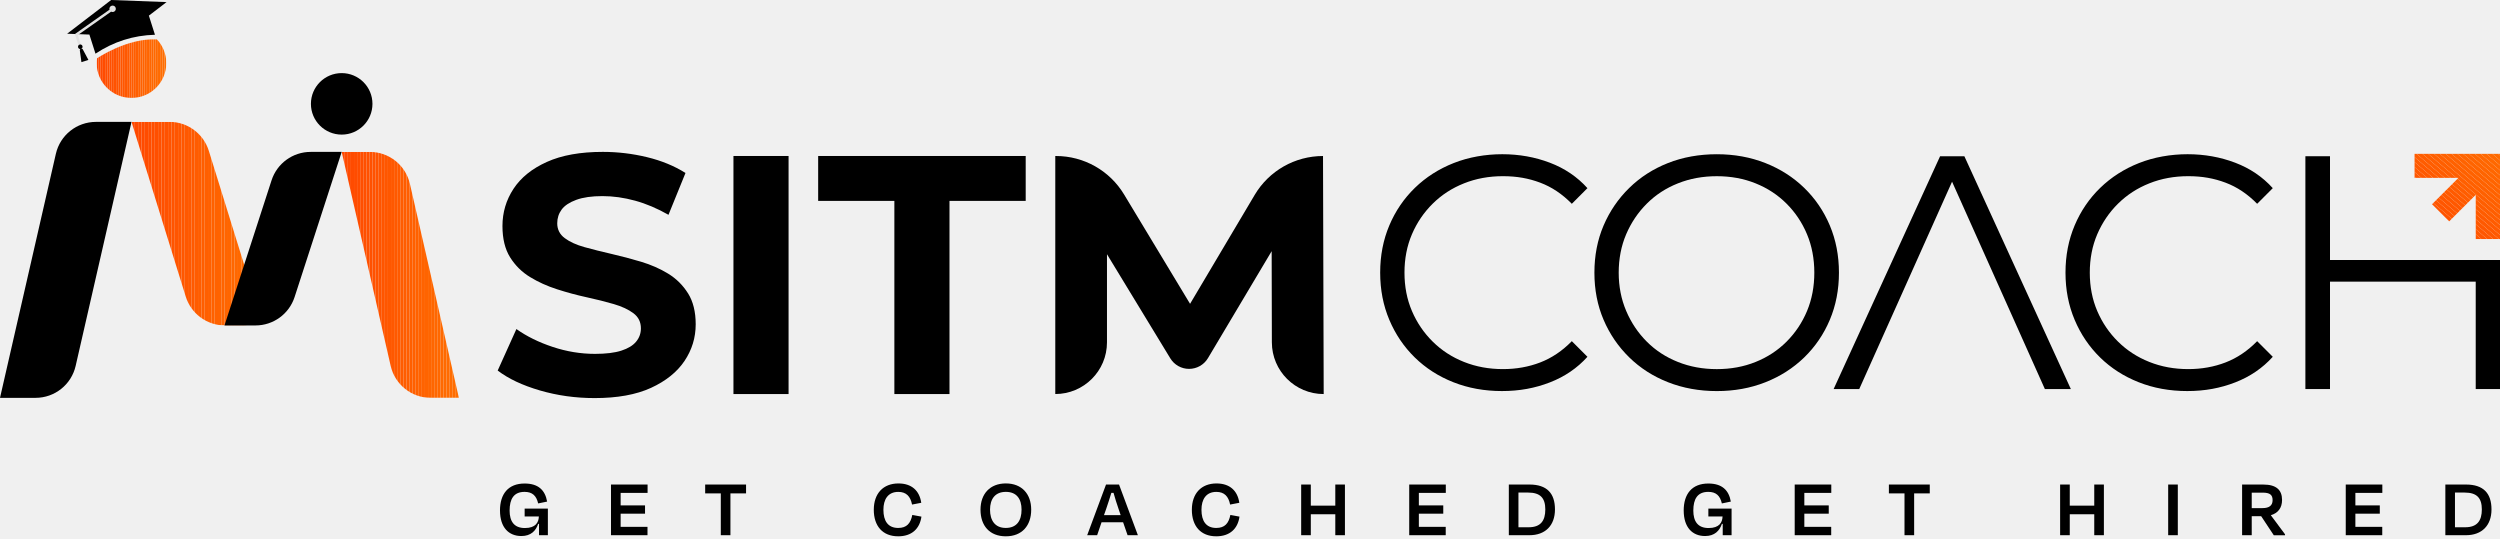
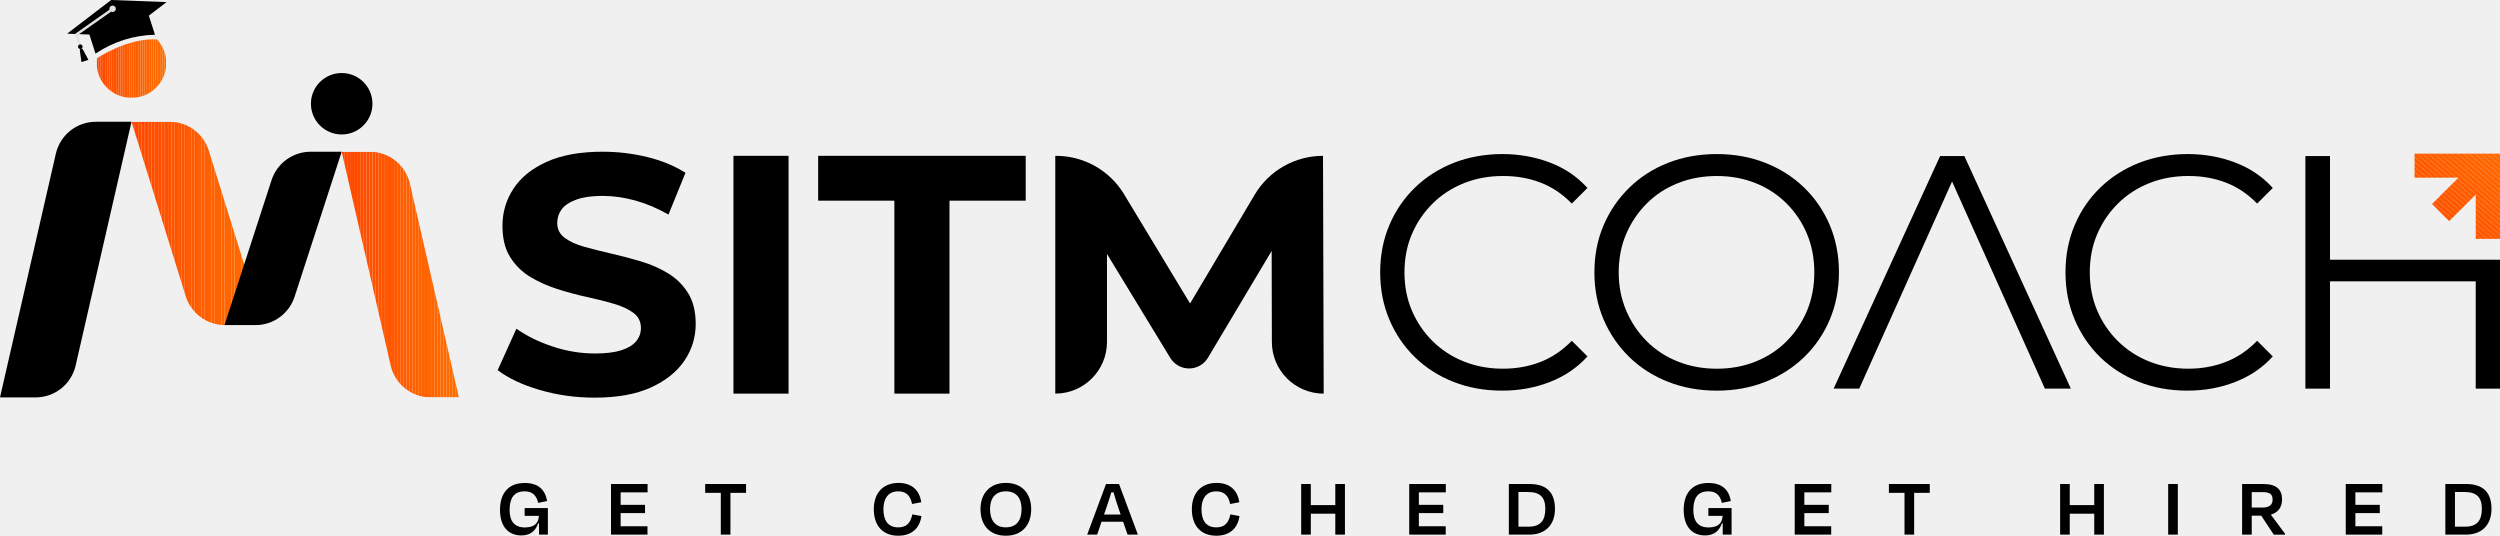
- <svg xmlns="http://www.w3.org/2000/svg" width="283" height="61" viewBox="0 0 283 61" fill="none">
-   <g clip-path="url(#clip0_366_253)">
-     <path d="M38.679 15.238C40.603 15.238 42.162 13.679 42.162 11.756C42.162 9.833 40.603 8.275 38.679 8.275C36.756 8.275 35.196 9.833 35.196 11.756C35.196 13.679 36.756 15.238 38.679 15.238Z" fill="black" />
-     <path d="M174.352 41.029C173.046 41.532 171.64 41.782 170.133 41.782C168.551 41.782 167.082 41.513 165.727 40.972C164.371 40.433 163.19 39.668 162.187 38.675C161.182 37.683 160.397 36.529 159.833 35.212C159.267 33.893 158.987 32.446 158.987 30.864C158.987 29.282 159.269 27.832 159.833 26.515C160.397 25.197 161.182 24.042 162.187 23.051C163.19 22.059 164.371 21.293 165.727 20.754C167.082 20.212 168.551 19.944 170.133 19.944C171.716 19.944 173.046 20.188 174.352 20.678C175.656 21.168 176.849 21.965 177.93 23.07L179.699 21.299C178.545 20.02 177.127 19.058 175.444 18.419C173.762 17.779 171.965 17.457 170.057 17.457C168.15 17.457 166.242 17.791 164.559 18.457C162.876 19.121 161.415 20.057 160.171 21.261C158.93 22.466 157.963 23.883 157.272 25.516C156.581 27.149 156.236 28.93 156.236 30.864C156.236 32.798 156.581 34.578 157.272 36.209C157.963 37.842 158.922 39.26 160.154 40.465C161.383 41.668 162.84 42.605 164.521 43.269C166.204 43.935 168.038 44.268 170.02 44.268C172.001 44.268 173.762 43.941 175.444 43.288C177.127 42.637 178.545 41.668 179.699 40.389L177.93 38.62C176.849 39.725 175.656 40.527 174.352 41.029Z" fill="black" />
-     <path d="M207.133 25.518C206.442 23.885 205.475 22.468 204.232 21.263C202.99 20.059 201.527 19.123 199.844 18.459C198.161 17.794 196.329 17.459 194.346 17.459C192.362 17.459 190.492 17.792 188.809 18.459C187.127 19.123 185.665 20.065 184.424 21.282C183.18 22.5 182.213 23.918 181.522 25.537C180.831 27.157 180.487 28.932 180.487 30.866C180.487 32.8 180.831 34.572 181.522 36.192C182.213 37.812 183.18 39.231 184.424 40.448C185.665 41.664 187.134 42.607 188.828 43.271C190.524 43.937 192.364 44.27 194.346 44.27C196.327 44.27 198.161 43.937 199.844 43.271C201.527 42.607 202.99 41.67 204.232 40.467C205.475 39.261 206.442 37.844 207.133 36.211C207.822 34.58 208.169 32.798 208.169 30.866C208.169 28.934 207.822 27.151 207.133 25.518ZM204.553 35.214C204.001 36.531 203.228 37.685 202.237 38.677C201.245 39.668 200.077 40.435 198.733 40.974C197.391 41.515 195.928 41.784 194.346 41.784C192.763 41.784 191.296 41.515 189.941 40.974C188.584 40.435 187.41 39.67 186.419 38.677C185.427 37.685 184.649 36.525 184.083 35.195C183.519 33.865 183.237 32.421 183.237 30.866C183.237 29.31 183.519 27.834 184.083 26.517C184.649 25.198 185.425 24.044 186.419 23.053C187.41 22.061 188.584 21.295 189.941 20.756C191.296 20.214 192.765 19.946 194.346 19.946C195.926 19.946 197.391 20.214 198.733 20.756C200.075 21.295 201.243 22.059 202.237 23.053C203.228 24.044 204.001 25.198 204.553 26.517C205.104 27.834 205.381 29.284 205.381 30.866C205.381 32.448 205.104 33.895 204.553 35.214Z" fill="black" />
-     <path d="M234.42 44.041H231.48L228.329 37L227.318 34.741L220.973 20.568L214.631 34.741L213.618 37L210.466 44.041H207.567L219.618 17.686H222.366L234.42 44.041Z" fill="black" />
-     <path d="M251.93 41.029C250.624 41.532 249.219 41.782 247.713 41.782C246.13 41.782 244.662 41.513 243.306 40.972C241.951 40.433 240.77 39.668 239.765 38.675C238.76 37.683 237.976 36.529 237.41 35.212C236.846 33.893 236.564 32.446 236.564 30.864C236.564 29.282 236.846 27.832 237.41 26.515C237.976 25.197 238.76 24.042 239.765 23.051C240.77 22.059 241.949 21.293 243.306 20.754C244.662 20.212 246.13 19.944 247.713 19.944C249.295 19.944 250.624 20.188 251.93 20.678C253.236 21.168 254.428 21.965 255.509 23.07L257.279 21.299C256.122 20.02 254.705 19.058 253.022 18.419C251.339 17.779 249.545 17.457 247.637 17.457C245.729 17.457 243.821 17.791 242.139 18.457C240.456 19.121 238.995 20.057 237.751 21.261C236.507 22.466 235.542 23.883 234.851 25.516C234.16 27.149 233.814 28.93 233.814 30.864C233.814 32.798 234.16 34.578 234.851 36.209C235.54 37.842 236.502 39.26 237.732 40.465C238.962 41.668 240.418 42.605 242.101 43.269C243.783 43.935 245.616 44.268 247.599 44.268C249.583 44.268 251.339 43.941 253.022 43.288C254.705 42.637 256.122 41.668 257.279 40.389L255.509 38.62C254.428 39.725 253.236 40.527 251.93 41.029Z" fill="black" />
-     <path d="M283 29.433V44.041H280.252V31.882H263.756V44.041H260.97V17.686H263.756V29.433H280.252H283Z" fill="black" />
-     <path d="M77.886 33.21C77.309 32.287 76.558 31.543 75.634 30.977C74.71 30.413 73.69 29.965 72.571 29.63C71.455 29.297 70.338 29 69.221 28.744C68.104 28.487 67.084 28.232 66.16 27.974C65.237 27.717 64.491 27.377 63.925 26.953C63.361 26.531 63.079 25.972 63.079 25.278C63.079 24.688 63.248 24.169 63.581 23.719C63.914 23.27 64.465 22.903 65.237 22.621C66.007 22.339 66.995 22.199 68.201 22.199C69.407 22.199 70.639 22.373 71.897 22.718C73.156 23.064 74.413 23.598 75.672 24.317L77.597 19.581C76.338 18.786 74.888 18.19 73.245 17.791C71.6 17.393 69.933 17.193 68.239 17.193C65.699 17.193 63.586 17.571 61.906 18.33C60.223 19.087 58.966 20.101 58.131 21.371C57.297 22.642 56.878 24.046 56.878 25.586C56.878 27.023 57.166 28.203 57.743 29.127C58.322 30.05 59.072 30.796 59.998 31.36C60.921 31.925 61.941 32.387 63.058 32.745C64.175 33.104 65.292 33.407 66.408 33.649C67.527 33.893 68.547 34.151 69.471 34.419C70.395 34.688 71.138 35.034 71.704 35.458C72.269 35.882 72.55 36.453 72.55 37.172C72.55 37.736 72.371 38.238 72.011 38.673C71.653 39.11 71.093 39.449 70.336 39.693C69.579 39.937 68.583 40.058 67.353 40.058C65.735 40.058 64.137 39.795 62.559 39.269C60.978 38.745 59.613 38.069 58.457 37.248L56.339 41.945C57.546 42.87 59.138 43.621 61.114 44.198C63.09 44.775 65.157 45.063 67.313 45.063C69.88 45.063 72.005 44.679 73.688 43.909C75.369 43.139 76.633 42.124 77.481 40.868C78.327 39.61 78.753 38.224 78.753 36.711C78.753 35.299 78.464 34.132 77.886 33.206V33.21Z" fill="black" />
-     <path d="M83.027 17.658V44.607H89.266V17.658H83.027Z" fill="black" />
-     <path d="M92.616 17.658V22.741H101.243V44.607H107.482V22.741H116.109V17.658H92.618H92.616Z" fill="black" />
-     <path d="M149.841 44.607C146.606 44.607 143.982 41.99 143.975 38.756L143.952 28.432L136.739 40.544C136.29 41.297 135.478 41.757 134.602 41.757C133.733 41.757 132.929 41.305 132.478 40.563L125.31 28.779V38.754C125.31 41.986 122.689 44.605 119.458 44.605V17.66H119.541C122.692 17.66 125.613 19.308 127.241 22.006L134.715 34.393L142.031 22.063C143.651 19.333 146.591 17.66 149.765 17.66L149.842 44.609L149.841 44.607Z" fill="black" />
-     <path d="M56.598 57.794C56.598 55.92 57.526 54.734 59.39 54.734C60.919 54.734 61.705 55.47 61.934 56.779L60.919 56.989C60.719 56.119 60.268 55.68 59.38 55.68C58.156 55.68 57.688 56.492 57.688 57.794C57.688 59.018 58.196 59.773 59.418 59.773C60.641 59.773 60.978 59.132 60.997 58.464H59.39V57.574H62.019V60.585H61.016V59.304H60.921C60.664 60.078 60.1 60.679 59.019 60.679C57.594 60.679 56.6 59.714 56.6 57.792L56.598 57.794ZM61.006 58.482V58.464H60.997L61.006 58.482Z" fill="black" />
-     <path d="M70.255 60.585H69.164V54.849H73.306V55.795H70.255V57.211H73.018V58.148H70.255V59.639H73.296V60.585H70.255Z" fill="black" />
-     <path d="M79.826 55.852V54.849H84.454V55.852H82.684V60.585H81.594V55.852H79.825H79.826Z" fill="black" />
-     <path d="M98.913 57.709C98.913 55.854 99.985 54.726 101.705 54.726C103.197 54.726 104.086 55.538 104.287 56.916L103.244 57.116C103.062 56.189 102.593 55.682 101.684 55.682C100.518 55.682 100.002 56.533 100.002 57.709C100.002 58.971 100.518 59.764 101.675 59.764C102.64 59.764 103.081 59.247 103.272 58.291L104.306 58.482C104.115 59.869 103.197 60.71 101.677 60.71C99.916 60.71 98.913 59.553 98.913 57.709Z" fill="black" />
-     <path d="M110.993 57.697C110.993 55.9 112.074 54.724 113.862 54.724C115.651 54.724 116.732 55.9 116.732 57.697C116.732 59.495 115.698 60.71 113.862 60.71C112.026 60.71 110.993 59.514 110.993 57.697ZM115.64 57.697C115.64 56.482 115.085 55.68 113.861 55.68C112.636 55.68 112.072 56.501 112.072 57.697C112.072 58.893 112.617 59.762 113.851 59.762C115.085 59.762 115.64 58.95 115.64 57.697Z" fill="black" />
-     <path d="M124.695 59.122L124.197 60.585H123.069L125.202 54.849H126.675L128.808 60.585H127.642L127.135 59.122H124.697H124.695ZM125.804 55.795C125.622 56.388 125.431 56.991 125.221 57.603L124.973 58.31H126.856L126.618 57.603C126.408 56.991 126.217 56.388 126.054 55.795H125.806H125.804Z" fill="black" />
-     <path d="M134.918 57.709C134.918 55.854 135.989 54.726 137.71 54.726C139.201 54.726 140.091 55.538 140.291 56.916L139.249 57.116C139.067 56.189 138.597 55.682 137.689 55.682C136.523 55.682 136.006 56.533 136.006 57.709C136.006 58.971 136.523 59.764 137.679 59.764C138.645 59.764 139.086 59.247 139.277 58.291L140.31 58.482C140.119 59.869 139.201 60.71 137.681 60.71C135.921 60.71 134.918 59.553 134.918 57.709Z" fill="black" />
-     <path d="M147.293 54.849H148.383V57.239H151.156V54.849H152.246V60.585H151.156V58.214H148.383V60.585H147.293V54.849Z" fill="black" />
-     <path d="M160.614 60.585H159.524V54.849H163.665V55.795H160.614V57.211H163.378V58.148H160.614V59.639H163.656V60.585H160.614Z" fill="black" />
-     <path d="M170.799 60.585V54.849H173.133C175.113 54.849 176.022 55.843 176.022 57.669C176.022 59.495 174.922 60.585 173.133 60.585H170.799ZM171.89 59.686H173.046C174.394 59.686 174.929 58.959 174.929 57.669C174.929 56.378 174.365 55.758 172.987 55.758H171.888V59.686H171.89Z" fill="black" />
-     <path d="M190.594 57.794C190.594 55.92 191.522 54.734 193.386 54.734C194.915 54.734 195.701 55.47 195.93 56.779L194.915 56.989C194.715 56.119 194.264 55.68 193.377 55.68C192.152 55.68 191.684 56.492 191.684 57.794C191.684 59.018 192.192 59.773 193.414 59.773C194.637 59.773 194.974 59.132 194.993 58.464H193.386V57.574H196.015V60.585H195.012V59.304H194.917C194.66 60.078 194.096 60.679 193.015 60.679C191.59 60.679 190.596 59.714 190.596 57.792L190.594 57.794ZM195.002 58.482V58.464H194.993L195.002 58.482Z" fill="black" />
-     <path d="M204.251 60.585H203.16V54.849H207.302V55.795H204.251V57.211H207.014V58.148H204.251V59.639H207.292V60.585H204.251Z" fill="black" />
-     <path d="M213.822 55.852V54.849H218.45V55.852H216.681V60.585H215.59V55.852H213.821H213.822Z" fill="black" />
-     <path d="M233.206 54.849H234.297V57.239H237.07V54.849H238.16V60.585H237.07V58.214H234.297V60.585H233.206V54.849Z" fill="black" />
-     <path d="M246.528 60.585H245.438V54.849H246.528V60.585Z" fill="black" />
-     <path d="M254.896 58.435V60.587H253.806V54.851H256.215C257.659 54.851 258.329 55.453 258.329 56.592C258.329 57.5 257.871 58.083 257.057 58.322L258.664 60.483V60.589H257.392L255.967 58.437H254.896V58.435ZM254.896 55.767V57.517H256.121C256.876 57.517 257.258 57.22 257.258 56.619C257.258 56.017 256.951 55.767 256.139 55.767H254.896Z" fill="black" />
-     <path d="M266.629 60.585H265.539V54.849H269.68V55.795H266.629V57.211H269.393V58.148H266.629V59.639H269.671V60.585H266.629Z" fill="black" />
-     <path d="M276.814 60.585V54.849H279.148C281.128 54.849 282.037 55.843 282.037 57.669C282.037 59.495 280.937 60.585 279.148 60.585H276.814ZM277.905 59.686H279.061C280.409 59.686 280.944 58.959 280.944 57.669C280.944 56.378 280.38 55.758 279.002 55.758H277.903V59.686H277.905Z" fill="black" />
-     <mask id="mask0_366_253" style="mask-type:luminance" maskUnits="userSpaceOnUse" x="10" y="4" width="9" height="8">
-       <path d="M18.826 7.147C18.826 9.325 17.06 11.086 14.885 11.086C12.71 11.086 10.942 9.325 10.942 7.147C10.942 6.961 10.955 6.782 10.98 6.604C10.98 6.604 14.383 4.274 17.77 4.464C18.426 5.168 18.826 6.11 18.826 7.147Z" fill="white" />
-     </mask>
-     <g mask="url(#mask0_366_253)">
-       <path d="M11.15 4.273H10.942V11.085H11.15V4.273Z" fill="#FF4800" />
-       <path d="M11.357 4.273H11.149V11.085H11.357V4.273Z" fill="#FF4900" />
-       <path d="M11.565 4.273H11.357V11.085H11.565V4.273Z" fill="#FF4A00" />
-       <path d="M11.773 4.273H11.565V11.085H11.773V4.273Z" fill="#FF4B00" />
-       <path d="M11.979 4.273H11.771V11.085H11.979V4.273Z" fill="#FF4C00" />
-       <path d="M12.188 4.273H11.979V11.085H12.188V4.273Z" fill="#FF4D00" />
-       <path d="M12.396 4.273H12.188V11.085H12.396V4.273Z" fill="#FF4E00" />
-       <path d="M12.602 4.273H12.394V11.085H12.602V4.273Z" fill="#FF4F00" />
-       <path d="M12.81 4.273H12.602V11.085H12.81V4.273Z" fill="#FF5000" />
-       <path d="M13.017 4.273H12.809V11.085H13.017V4.273Z" fill="#FF5100" />
-       <path d="M13.225 4.273H13.017V11.085H13.225V4.273Z" fill="#FF5200" />
-       <path d="M13.433 4.273H13.225V11.085H13.433V4.273Z" fill="#FF5300" />
-       <path d="M13.639 4.273H13.431V11.085H13.639V4.273Z" fill="#FF5400" />
-       <path d="M13.848 4.273H13.639V11.085H13.848V4.273Z" fill="#FF5500" />
-       <path d="M14.054 4.273H13.846V11.085H14.054V4.273Z" fill="#FF5600" />
-       <path d="M14.262 4.273H14.054V11.085H14.262V4.273Z" fill="#FF5700" />
-       <path d="M14.47 4.273H14.262V11.085H14.47V4.273Z" fill="#FF5800" />
-       <path d="M14.677 4.273H14.469V11.085H14.677V4.273Z" fill="#FF5900" />
-       <path d="M14.885 4.273H14.677V11.085H14.885V4.273Z" fill="#FF5A00" />
-       <path d="M15.091 4.273H14.883V11.085H15.091V4.273Z" fill="#FF5C00" />
-       <path d="M15.299 4.273H15.091V11.085H15.299V4.273Z" fill="#FF5D00" />
-       <path d="M15.508 4.273H15.299V11.085H15.508V4.273Z" fill="#FF5E00" />
-       <path d="M15.714 4.273H15.506V11.085H15.714V4.273Z" fill="#FF5F00" />
-       <path d="M15.922 4.273H15.714V11.085H15.922V4.273Z" fill="#FF6000" />
-       <path d="M16.13 4.273H15.922V11.085H16.13V4.273Z" fill="#FF6100" />
-       <path d="M16.337 4.273H16.128V11.085H16.337V4.273Z" fill="#FF6200" />
-       <path d="M16.545 4.273H16.337V11.085H16.545V4.273Z" fill="#FF6300" />
-       <path d="M16.751 4.273H16.543V11.085H16.751V4.273Z" fill="#FF6400" />
-       <path d="M16.959 4.273H16.751V11.085H16.959V4.273Z" fill="#FF6500" />
-       <path d="M17.168 4.273H16.959V11.085H17.168V4.273Z" fill="#FF6600" />
-       <path d="M17.374 4.273H17.166V11.085H17.374V4.273Z" fill="#FF6700" />
-       <path d="M17.582 4.273H17.374V11.085H17.582V4.273Z" fill="#FF6800" />
-       <path d="M17.788 4.273H17.58V11.085H17.788V4.273Z" fill="#FF6900" />
-       <path d="M17.997 4.273H17.788V11.085H17.997V4.273Z" fill="#FF6A00" />
-       <path d="M18.205 4.273H17.997V11.085H18.205V4.273Z" fill="#FF6B00" />
-       <path d="M18.411 4.273H18.203V11.085H18.411V4.273Z" fill="#FF6C00" />
-       <path d="M18.619 4.273H18.411V11.085H18.619V4.273Z" fill="#FF6D00" />
-       <path d="M18.826 4.273H18.617V11.085H18.826V4.273Z" fill="#FF6E00" />
-     </g>
-     <path d="M4.026 45.036H0L6.324 17.412C6.808 15.297 8.69 13.798 10.861 13.798H14.887L8.563 41.422C8.078 43.538 6.197 45.036 4.026 45.036Z" fill="black" />
-     <mask id="mask1_366_253" style="mask-type:luminance" maskUnits="userSpaceOnUse" x="14" y="13" width="16" height="24">
-       <path d="M25.467 36.841H27.576C28.668 36.841 29.446 35.783 29.122 34.743L23.637 17.07C23.033 15.123 21.231 13.796 19.193 13.796H14.887L21.023 33.568C21.627 35.515 23.429 36.841 25.467 36.841Z" fill="white" />
-     </mask>
-     <g mask="url(#mask1_366_253)">
-       <path d="M15.263 13.796H14.887V36.841H15.263V13.796Z" fill="#FF4800" />
-       <path d="M15.64 13.796H15.263V36.841H15.64V13.796Z" fill="#FF4900" />
-       <path d="M16.017 13.796H15.64V36.841H16.017V13.796Z" fill="#FF4A00" />
-       <path d="M16.393 13.796H16.017V36.841H16.393V13.796Z" fill="#FF4B00" />
-       <path d="M16.77 13.796H16.393V36.841H16.77V13.796Z" fill="#FF4C00" />
-       <path d="M17.147 13.796H16.77V36.841H17.147V13.796Z" fill="#FF4D00" />
-       <path d="M17.523 13.796H17.147V36.841H17.523V13.796Z" fill="#FF4E00" />
-       <path d="M17.9 13.796H17.523V36.841H17.9V13.796Z" fill="#FF4F00" />
-       <path d="M18.277 13.796H17.9V36.841H18.277V13.796Z" fill="#FF5000" />
-       <path d="M18.653 13.796H18.277V36.841H18.653V13.796Z" fill="#FF5100" />
-       <path d="M19.03 13.796H18.653V36.841H19.03V13.796Z" fill="#FF5200" />
-       <path d="M19.407 13.796H19.03V36.841H19.407V13.796Z" fill="#FF5300" />
-       <path d="M19.783 13.796H19.407V36.841H19.783V13.796Z" fill="#FF5400" />
-       <path d="M20.16 13.796H19.783V36.841H20.16V13.796Z" fill="#FF5500" />
-       <path d="M20.537 13.796H20.16V36.841H20.537V13.796Z" fill="#FF5600" />
-       <path d="M20.913 13.796H20.537V36.841H20.913V13.796Z" fill="#FF5700" />
-       <path d="M21.29 13.796H20.913V36.841H21.29V13.796Z" fill="#FF5800" />
-       <path d="M21.665 13.796H21.288V36.841H21.665V13.796Z" fill="#FF5900" />
-       <path d="M22.041 13.796H21.665V36.841H22.041V13.796Z" fill="#FF5A00" />
-       <path d="M22.418 13.796H22.041V36.841H22.418V13.796Z" fill="#FF5C00" />
-       <path d="M22.795 13.796H22.418V36.841H22.795V13.796Z" fill="#FF5D00" />
-       <path d="M23.172 13.796H22.795V36.841H23.172V13.796Z" fill="#FF5E00" />
-       <path d="M23.548 13.796H23.172V36.841H23.548V13.796Z" fill="#FF5F00" />
-       <path d="M23.925 13.796H23.548V36.841H23.925V13.796Z" fill="#FF6000" />
-       <path d="M24.302 13.796H23.925V36.841H24.302V13.796Z" fill="#FF6100" />
-       <path d="M24.678 13.796H24.302V36.841H24.678V13.796Z" fill="#FF6200" />
-       <path d="M25.055 13.796H24.678V36.841H25.055V13.796Z" fill="#FF6300" />
-       <path d="M25.431 13.796H25.055V36.841H25.431V13.796Z" fill="#FF6400" />
-       <path d="M25.808 13.796H25.431V36.841H25.808V13.796Z" fill="#FF6500" />
-       <path d="M26.185 13.796H25.808V36.841H26.185V13.796Z" fill="#FF6600" />
-       <path d="M26.561 13.796H26.185V36.841H26.561V13.796Z" fill="#FF6700" />
-       <path d="M26.938 13.796H26.561V36.841H26.938V13.796Z" fill="#FF6800" />
-       <path d="M27.315 13.796H26.938V36.841H27.315V13.796Z" fill="#FF6900" />
-       <path d="M27.692 13.796H27.315V36.841H27.692V13.796Z" fill="#FF6A00" />
-       <path d="M28.068 13.796H27.692V36.841H28.068V13.796Z" fill="#FF6B00" />
-       <path d="M28.445 13.796H28.068V36.841H28.445V13.796Z" fill="#FF6C00" />
-       <path d="M28.822 13.796H28.445V36.841H28.822V13.796Z" fill="#FF6D00" />
-       <path d="M29.198 13.796H28.822V36.841H29.198V13.796Z" fill="#FF6E00" />
-       <path d="M29.446 13.796H29.196V36.841H29.446V13.796Z" fill="#FF6E00" />
-     </g>
-     <path d="M28.922 36.841H25.411L30.741 20.411C31.363 18.492 33.15 17.195 35.168 17.195H38.679L33.349 33.624C32.726 35.543 30.939 36.841 28.922 36.841Z" fill="black" />
-     <mask id="mask2_366_253" style="mask-type:luminance" maskUnits="userSpaceOnUse" x="38" y="17" width="14" height="29">
-       <path d="M48.762 45.036H51.947L46.402 20.811C45.917 18.695 44.036 17.196 41.865 17.196H38.679L44.225 41.422C44.709 43.538 46.591 45.036 48.762 45.036Z" fill="white" />
-     </mask>
-     <g mask="url(#mask2_366_253)">
-       <path d="M39.027 17.196H38.679V45.036H39.027V17.196Z" fill="#FF4800" />
-       <path d="M39.376 17.196H39.027V45.036H39.376V17.196Z" fill="#FF4900" />
-       <path d="M39.726 17.196H39.377V45.036H39.726V17.196Z" fill="#FF4A00" />
-       <path d="M40.074 17.196H39.726V45.036H40.074V17.196Z" fill="#FF4B00" />
-       <path d="M40.424 17.196H40.076V45.036H40.424V17.196Z" fill="#FF4C00" />
-       <path d="M40.773 17.196H40.424V45.036H40.773V17.196Z" fill="#FF4D00" />
-       <path d="M41.123 17.196H40.774V45.036H41.123V17.196Z" fill="#FF4E00" />
-       <path d="M41.471 17.196H41.123V45.036H41.471V17.196Z" fill="#FF4F00" />
-       <path d="M41.821 17.196H41.473V45.036H41.821V17.196Z" fill="#FF5000" />
-       <path d="M42.169 17.196H41.821V45.036H42.169V17.196Z" fill="#FF5100" />
-       <path d="M42.52 17.196H42.171V45.036H42.52V17.196Z" fill="#FF5200" />
-       <path d="M42.868 17.196H42.52V45.036H42.868V17.196Z" fill="#FF5300" />
-       <path d="M43.216 17.196H42.868V45.036H43.216V17.196Z" fill="#FF5400" />
-       <path d="M43.566 17.196H43.218V45.036H43.566V17.196Z" fill="#FF5500" />
-       <path d="M43.914 17.196H43.566V45.036H43.914V17.196Z" fill="#FF5600" />
-       <path d="M44.265 17.196H43.916V45.036H44.265V17.196Z" fill="#FF5700" />
-       <path d="M44.613 17.196H44.265V45.036H44.613V17.196Z" fill="#FF5800" />
-       <path d="M44.963 17.196H44.615V45.036H44.963V17.196Z" fill="#FF5900" />
-       <path d="M45.311 17.196H44.963V45.036H45.311V17.196Z" fill="#FF5A00" />
-       <path d="M45.662 17.196H45.313V45.036H45.662V17.196Z" fill="#FF5C00" />
-       <path d="M46.01 17.196H45.662V45.036H46.01V17.196Z" fill="#FF5D00" />
-       <path d="M46.36 17.196H46.012V45.036H46.36V17.196Z" fill="#FF5E00" />
-       <path d="M46.708 17.196H46.36V45.036H46.708V17.196Z" fill="#FF5F00" />
-       <path d="M47.057 17.196H46.708V45.036H47.057V17.196Z" fill="#FF6000" />
-       <path d="M47.407 17.196H47.059V45.036H47.407V17.196Z" fill="#FF6100" />
-       <path d="M47.755 17.196H47.407V45.036H47.755V17.196Z" fill="#FF6200" />
-       <path d="M48.105 17.196H47.757V45.036H48.105V17.196Z" fill="#FF6300" />
-       <path d="M48.453 17.196H48.105V45.036H48.453V17.196Z" fill="#FF6400" />
-       <path d="M48.804 17.196H48.455V45.036H48.804V17.196Z" fill="#FF6500" />
-       <path d="M49.152 17.196H48.804V45.036H49.152V17.196Z" fill="#FF6600" />
-       <path d="M49.502 17.196H49.154V45.036H49.502V17.196Z" fill="#FF6700" />
-       <path d="M49.85 17.196H49.502V45.036H49.85V17.196Z" fill="#FF6800" />
-       <path d="M50.2 17.196H49.852V45.036H50.2V17.196Z" fill="#FF6900" />
-       <path d="M50.549 17.196H50.2V45.036H50.549V17.196Z" fill="#FF6A00" />
-       <path d="M50.899 17.196H50.551V45.036H50.899V17.196Z" fill="#FF6B00" />
-       <path d="M51.247 17.196H50.899V45.036H51.247V17.196Z" fill="#FF6C00" />
-       <path d="M51.596 17.196H51.247V45.036H51.596V17.196Z" fill="#FF6D00" />
-       <path d="M51.946 17.196H51.597V45.036H51.946V17.196Z" fill="#FF6E00" />
-     </g>
-     <path d="M16.852 1.771L17.54 3.934C15.093 4.002 12.848 4.719 10.808 6.076L10.119 3.913L7.6 3.817L12.581 0L18.854 0.237L16.852 1.771Z" fill="black" />
-     <path d="M8.474 3.854L9.004 5.521L9.278 5.434L8.811 3.968L12.576 1.319C12.659 1.364 12.761 1.376 12.86 1.343C13.053 1.283 13.159 1.077 13.096 0.886C13.036 0.693 12.829 0.587 12.638 0.649C12.451 0.708 12.343 0.906 12.396 1.096L8.472 3.856L8.474 3.854Z" fill="#E2E2E2" />
-     <path d="M9.089 5.552C9.232 5.552 9.348 5.436 9.348 5.293C9.348 5.149 9.232 5.033 9.089 5.033C8.946 5.033 8.83 5.149 8.83 5.293C8.83 5.436 8.946 5.552 9.089 5.552Z" fill="black" />
-     <path d="M9.392 5.629C9.362 5.533 9.258 5.48 9.161 5.51C9.065 5.54 9.012 5.644 9.042 5.741L9.218 7.035L10.009 6.784L9.392 5.629Z" fill="black" />
-     <mask id="mask3_366_253" style="mask-type:luminance" maskUnits="userSpaceOnUse" x="273" y="17" width="10" height="11">
-       <path d="M283 17.386V27.079H280.254V22.056L277.248 25.06L275.306 23.119L278.295 20.131H273.303V17.386H283Z" fill="white" />
-     </mask>
-     <g mask="url(#mask3_366_253)">
-       <path d="M273.303 26.777L273.657 27.079H273.303V26.777Z" fill="#FF4A00" />
-       <path d="M273.303 26.215L274.318 27.079H273.657L273.303 26.777V26.215Z" fill="#FF4B00" />
-       <path d="M273.303 25.651L274.976 27.079H274.318L273.303 26.215V25.651Z" fill="#FF4C00" />
-       <path d="M273.303 25.087L275.637 27.079H274.976L273.303 25.651V25.087Z" fill="#FF4D00" />
-       <path d="M273.303 24.525L276.298 27.079H275.637L273.303 25.087V24.525Z" fill="#FF4E00" />
-       <path d="M273.303 23.961L276.956 27.079H276.298L273.303 24.525V23.961Z" fill="#FF4F00" />
-       <path d="M273.303 23.397L277.617 27.079H276.956L273.303 23.961V23.397Z" fill="#FF5000" />
-       <path d="M273.303 22.835L278.277 27.079H277.617L273.303 23.397V22.835Z" fill="#FF5100" />
-       <path d="M273.303 22.271L278.936 27.079H278.277L273.303 22.835V22.271Z" fill="#FF5200" />
-       <path d="M273.303 21.707L279.597 27.079H278.936L273.303 22.271V21.707Z" fill="#FF5300" />
-       <path d="M273.303 21.145L280.257 27.079H279.597L273.303 21.707V21.145Z" fill="#FF5400" />
-       <path d="M273.303 20.581L280.918 27.079H280.257L273.303 21.145V20.581Z" fill="#FF5500" />
-       <path d="M273.303 20.018L281.577 27.079H280.918L273.303 20.581V20.018Z" fill="#FF5600" />
-       <path d="M273.303 19.456L282.237 27.079H281.577L273.303 20.018V19.456Z" fill="#FF5700" />
-       <path d="M273.303 18.892L282.898 27.079H282.237L273.303 19.456V18.892Z" fill="#FF5800" />
-       <path d="M273.303 18.328L283 26.604V27.079H282.898L273.303 18.892V18.328Z" fill="#FF5900" />
-       <path d="M273.303 17.766L283 26.041V26.604L273.303 18.328V17.766Z" fill="#FF5A00" />
-       <path d="M273.517 17.386L283 25.477V26.041L273.303 17.766V17.386H273.517Z" fill="#FF5C00" />
-       <path d="M274.178 17.386L283 24.915V25.477L273.517 17.386H274.178Z" fill="#FF5D00" />
-       <path d="M274.838 17.386L283 24.351V24.915L274.178 17.386H274.838Z" fill="#FF5E00" />
-       <path d="M275.499 17.386L283 23.787V24.351L274.838 17.386H275.499Z" fill="#FF5F00" />
-       <path d="M276.158 17.386L283 23.225V23.787L275.499 17.386H276.158Z" fill="#FF6000" />
-       <path d="M276.818 17.386L283 22.661V23.225L276.158 17.386H276.818Z" fill="#FF6100" />
-       <path d="M277.479 17.386L283 22.097V22.661L276.818 17.386H277.479Z" fill="#FF6200" />
-       <path d="M278.137 17.386L283 21.535V22.097L277.479 17.386H278.137Z" fill="#FF6300" />
-       <path d="M278.798 17.386L283 20.971V21.535L278.137 17.386H278.798Z" fill="#FF6400" />
-       <path d="M279.459 17.386L283 20.407V20.971L278.798 17.386H279.459Z" fill="#FF6500" />
-       <path d="M280.117 17.386L283 19.846V20.407L279.459 17.386H280.117Z" fill="#FF6600" />
-       <path d="M280.778 17.386L283 19.282V19.846L280.117 17.386H280.778Z" fill="#FF6700" />
-       <path d="M281.438 17.386L283 18.72V19.282L280.778 17.386H281.438Z" fill="#FF6800" />
-       <path d="M282.097 17.386L283 18.156V18.72L281.438 17.386H282.097Z" fill="#FF6900" />
-       <path d="M282.758 17.386L283 17.592V18.156L282.097 17.386H282.758Z" fill="#FF6A00" />
-       <path d="M283 17.592L282.758 17.386H283V17.592Z" fill="#FF6B00" />
+ <svg xmlns="http://www.w3.org/2000/svg" width="308" height="66" viewBox="0 0 308 66" fill="none">
+   <g clip-path="url(#clip0_380_198)">
+     <path d="M42.096 16.566C44.189 16.566 45.886 14.871 45.886 12.781C45.886 10.69 44.189 8.996 42.096 8.996C40.003 8.996 38.306 10.69 38.306 12.781C38.306 14.871 40.003 16.566 42.096 16.566Z" fill="black" />
+     <path d="M189.754 44.604C188.333 45.151 186.802 45.423 185.163 45.423C183.44 45.423 181.842 45.131 180.367 44.542C178.892 43.956 177.607 43.125 176.515 42.045C175.421 40.967 174.566 39.712 173.952 38.281C173.336 36.847 173.031 35.273 173.031 33.553C173.031 31.834 173.338 30.258 173.952 28.826C174.566 27.392 175.421 26.137 176.515 25.06C177.607 23.982 178.892 23.148 180.367 22.562C181.842 21.974 183.44 21.682 185.163 21.682C186.885 21.682 188.333 21.947 189.754 22.48C191.174 23.013 192.471 23.879 193.648 25.08L195.574 23.155C194.317 21.764 192.774 20.719 190.943 20.024C189.112 19.328 187.157 18.979 185.08 18.979C183.004 18.979 180.927 19.341 179.096 20.065C177.265 20.787 175.674 21.805 174.321 23.114C172.969 24.424 171.917 25.965 171.165 27.74C170.413 29.515 170.038 31.451 170.038 33.553C170.038 35.656 170.413 37.591 171.165 39.365C171.917 41.14 172.961 42.681 174.302 43.991C175.639 45.299 177.225 46.318 179.055 47.04C180.886 47.764 182.882 48.126 185.039 48.126C187.196 48.126 189.112 47.77 190.943 47.06C192.774 46.353 194.317 45.299 195.574 43.909L193.648 41.985C192.471 43.187 191.174 44.059 189.754 44.604Z" fill="black" />
+     <path d="M225.431 27.742C224.679 25.967 223.627 24.426 222.273 23.116C220.922 21.807 219.33 20.789 217.498 20.067C215.667 19.345 213.673 18.981 211.514 18.981C209.355 18.981 207.32 19.343 205.489 20.067C203.657 20.789 202.067 21.814 200.716 23.136C199.362 24.461 198.309 26.002 197.558 27.763C196.806 29.523 196.431 31.453 196.431 33.555C196.431 35.658 196.806 37.585 197.558 39.346C198.309 41.107 199.362 42.65 200.716 43.973C202.067 45.295 203.665 46.32 205.509 47.042C207.355 47.766 209.357 48.128 211.514 48.128C213.671 48.128 215.667 47.766 217.498 47.042C219.33 46.32 220.922 45.301 222.273 43.993C223.627 42.683 224.679 41.142 225.431 39.367C226.181 37.593 226.558 35.656 226.558 33.555C226.558 31.455 226.181 29.517 225.431 27.742ZM222.624 38.283C222.022 39.714 221.182 40.969 220.102 42.047C219.023 43.125 217.752 43.958 216.289 44.544C214.829 45.133 213.236 45.425 211.514 45.425C209.792 45.425 208.195 45.133 206.72 44.544C205.243 43.958 203.966 43.127 202.887 42.047C201.807 40.969 200.961 39.708 200.345 38.262C199.731 36.816 199.424 35.246 199.424 33.555C199.424 31.864 199.731 30.26 200.345 28.828C200.961 27.394 201.805 26.14 202.887 25.062C203.966 23.984 205.243 23.151 206.72 22.564C208.195 21.976 209.794 21.684 211.514 21.684C213.234 21.684 214.829 21.976 216.289 22.564C217.75 23.151 219.021 23.982 220.102 25.062C221.182 26.14 222.022 27.394 222.624 28.828C223.223 30.26 223.524 31.836 223.524 33.555C223.524 35.275 223.223 36.849 222.624 38.283Z" fill="black" />
+     <path d="M255.128 47.879H251.929L248.499 40.224L247.399 37.768L240.494 22.361L233.591 37.768L232.489 40.224L229.059 47.879H225.903L239.019 19.228H242.01L255.128 47.879Z" fill="black" />
+     <path d="M274.185 44.604C272.764 45.151 271.235 45.423 269.596 45.423C267.873 45.423 266.275 45.131 264.8 44.542C263.325 43.956 262.039 43.125 260.946 42.045C259.852 40.967 258.999 39.712 258.383 38.281C257.769 36.847 257.462 35.273 257.462 33.553C257.462 31.834 257.769 30.258 258.383 28.826C258.999 27.392 259.852 26.137 260.946 25.06C262.039 23.982 263.323 23.148 264.8 22.562C266.275 21.974 267.873 21.682 269.596 21.682C271.318 21.682 272.764 21.947 274.185 22.48C275.607 23.013 276.904 23.879 278.081 25.08L280.007 23.155C278.748 21.764 277.205 20.719 275.374 20.024C273.542 19.328 271.59 18.979 269.513 18.979C267.437 18.979 265.36 19.341 263.529 20.065C261.698 20.787 260.107 21.805 258.754 23.114C257.4 24.424 256.35 25.965 255.598 27.74C254.846 29.515 254.469 31.451 254.469 33.553C254.469 35.656 254.846 37.591 255.598 39.365C256.348 41.14 257.394 42.681 258.733 43.991C260.072 45.299 261.656 46.318 263.488 47.04C265.319 47.764 267.313 48.126 269.472 48.126C271.631 48.126 273.542 47.77 275.374 47.06C277.205 46.353 278.748 45.299 280.007 43.909L278.081 41.985C276.904 43.187 275.607 44.059 274.185 44.604Z" fill="black" />
+     <path d="M308 31.998V47.879H305.009V34.66H287.056V47.879H284.024V19.228H287.056V31.998H305.009H308Z" fill="black" />
+     <path d="M84.767 36.104C84.138 35.1 83.321 34.292 82.315 33.677C81.31 33.064 80.2 32.576 78.982 32.212C77.767 31.85 76.551 31.527 75.336 31.249C74.121 30.97 73.01 30.692 72.005 30.412C71 30.132 70.188 29.762 69.572 29.301C68.958 28.843 68.651 28.236 68.651 27.481C68.651 26.839 68.835 26.275 69.197 25.786C69.56 25.298 70.159 24.899 71 24.593C71.838 24.286 72.913 24.134 74.226 24.134C75.538 24.134 76.879 24.323 78.249 24.698C79.619 25.074 80.987 25.654 82.356 26.436L84.451 21.287C83.082 20.423 81.504 19.775 79.716 19.341C77.925 18.909 76.111 18.691 74.267 18.691C71.502 18.691 69.203 19.102 67.374 19.927C65.543 20.75 64.175 21.853 63.267 23.233C62.358 24.615 61.903 26.142 61.903 27.816C61.903 29.377 62.216 30.661 62.844 31.665C63.475 32.669 64.29 33.479 65.298 34.092C66.303 34.707 67.413 35.209 68.629 35.598C69.844 35.989 71.059 36.318 72.275 36.581C73.492 36.847 74.603 37.127 75.608 37.419C76.613 37.711 77.423 38.087 78.039 38.548C78.653 39.009 78.96 39.63 78.96 40.412C78.96 41.025 78.764 41.57 78.373 42.043C77.983 42.518 77.373 42.886 76.549 43.152C75.725 43.417 74.642 43.549 73.303 43.549C71.541 43.549 69.803 43.263 68.085 42.691C66.365 42.121 64.879 41.387 63.621 40.494L61.316 45.6C62.63 46.606 64.362 47.422 66.513 48.05C68.664 48.677 70.913 48.99 73.26 48.99C76.053 48.99 78.366 48.572 80.198 47.735C82.027 46.898 83.403 45.795 84.326 44.429C85.247 43.061 85.71 41.556 85.71 39.91C85.71 38.375 85.395 37.106 84.767 36.1V36.104Z" fill="black" />
+     <path d="M90.362 19.197V48.494H97.151V19.197H90.362Z" fill="black" />
+     <path d="M100.798 19.197V24.722H110.187V48.494H116.977V24.722H126.366V19.197H100.8H100.798Z" fill="black" />
+     <path d="M163.077 48.494C159.557 48.494 156.702 45.649 156.693 42.133L156.669 30.91L148.818 44.078C148.33 44.896 147.446 45.396 146.492 45.396C145.547 45.396 144.671 44.904 144.181 44.098L136.38 31.286V42.132C136.38 45.645 133.527 48.492 130.01 48.492V19.199H130.101C133.531 19.199 136.709 20.991 138.481 23.924L146.616 37.39L154.578 23.986C156.341 21.017 159.54 19.199 162.995 19.199L163.079 48.496L163.077 48.494Z" fill="black" />
+     <path d="M61.598 62.83C61.598 60.794 62.607 59.504 64.636 59.504C66.301 59.504 67.156 60.304 67.405 61.727L66.301 61.956C66.082 61.01 65.592 60.532 64.626 60.532C63.293 60.532 62.785 61.415 62.785 62.83C62.785 64.161 63.337 64.982 64.667 64.982C65.998 64.982 66.365 64.284 66.385 63.558H64.636V62.591H67.498V65.864H66.406V64.472H66.303C66.023 65.313 65.409 65.967 64.233 65.967C62.681 65.967 61.6 64.918 61.6 62.828L61.598 62.83ZM66.396 63.579V63.558H66.385L66.396 63.579Z" fill="black" />
+     <path d="M76.461 65.864H75.274V59.629H79.781V60.658H76.461V62.196H79.468V63.215H76.461V64.836H79.771V65.864H76.461Z" fill="black" />
+     <path d="M86.878 60.719V59.629H91.915V60.719H89.989V65.864H88.802V60.719H86.876H86.878Z" fill="black" />
+     <path d="M107.651 62.737C107.651 60.721 108.817 59.495 110.69 59.495C112.313 59.495 113.281 60.378 113.499 61.876L112.364 62.094C112.167 61.086 111.656 60.534 110.667 60.534C109.398 60.534 108.836 61.46 108.836 62.737C108.836 64.109 109.398 64.972 110.657 64.972C111.707 64.972 112.187 64.41 112.395 63.371L113.52 63.579C113.312 65.087 112.313 66 110.659 66C108.743 66 107.651 64.743 107.651 62.737Z" fill="black" />
+     <path d="M120.798 62.725C120.798 60.771 121.974 59.493 123.921 59.493C125.868 59.493 127.044 60.771 127.044 62.725C127.044 64.679 125.919 66 123.921 66C121.923 66 120.798 64.7 120.798 62.725ZM125.855 62.725C125.855 61.404 125.252 60.532 123.919 60.532C122.586 60.532 121.972 61.425 121.972 62.725C121.972 64.025 122.566 64.969 123.909 64.969C125.252 64.969 125.855 64.087 125.855 62.725Z" fill="black" />
+     <path d="M135.71 64.274L135.169 65.864H133.941L136.262 59.629H137.865L140.187 65.864H138.918L138.366 64.274H135.712H135.71ZM136.917 60.658C136.72 61.302 136.512 61.958 136.283 62.622L136.013 63.392H138.063L137.803 62.622C137.575 61.958 137.367 61.302 137.189 60.658H136.92H136.917Z" fill="black" />
+     <path d="M146.836 62.737C146.836 60.721 148.002 59.495 149.875 59.495C151.498 59.495 152.466 60.378 152.685 61.876L151.55 62.094C151.352 61.086 150.841 60.534 149.852 60.534C148.583 60.534 148.021 61.46 148.021 62.737C148.021 64.109 148.583 64.972 149.842 64.972C150.892 64.972 151.372 64.41 151.581 63.371L152.705 63.579C152.497 65.087 151.498 66 149.844 66C147.928 66 146.836 64.743 146.836 62.737Z" fill="black" />
+     <path d="M160.305 59.629H161.491V62.227H164.509V59.629H165.696V65.864H164.509V63.287H161.491V65.864H160.305V59.629Z" fill="black" />
+     <path d="M174.803 65.864H173.616V59.629H178.124V60.658H174.803V62.196H177.81V63.215H174.803V64.836H178.113V65.864H174.803Z" fill="black" />
+     <path d="M185.888 65.864V59.629H188.428C190.582 59.629 191.571 60.709 191.571 62.694C191.571 64.679 190.374 65.864 188.428 65.864H185.888ZM187.074 64.887H188.333C189.8 64.887 190.383 64.097 190.383 62.694C190.383 61.291 189.769 60.617 188.269 60.617H187.072V64.887H187.074Z" fill="black" />
+     <path d="M207.431 62.83C207.431 60.794 208.44 59.504 210.47 59.504C212.134 59.504 212.989 60.304 213.238 61.727L212.134 61.956C211.916 61.01 211.425 60.532 210.459 60.532C209.126 60.532 208.618 61.415 208.618 62.83C208.618 64.161 209.17 64.982 210.5 64.982C211.831 64.982 212.198 64.284 212.219 63.558H210.47V62.591H213.331V65.864H212.239V64.472H212.136C211.856 65.313 211.242 65.967 210.066 65.967C208.515 65.967 207.433 64.918 207.433 62.828L207.431 62.83ZM212.229 63.579V63.558H212.219L212.229 63.579Z" fill="black" />
+     <path d="M222.294 65.864H221.107V59.629H225.615V60.658H222.294V62.196H225.302V63.215H222.294V64.836H225.604V65.864H222.294Z" fill="black" />
+     <path d="M232.711 60.719V59.629H237.748V60.719H235.822V65.864H234.635V60.719H232.709H232.711Z" fill="black" />
+     <path d="M253.808 59.629H254.994V62.227H258.012V59.629H259.199V65.864H258.012V63.287H254.994V65.864H253.808V59.629Z" fill="black" />
+     <path d="M268.306 65.864H267.119V59.629H268.306V65.864Z" fill="black" />
+     <path d="M277.413 63.527V65.866H276.227V59.631H278.849C280.421 59.631 281.15 60.285 281.15 61.524C281.15 62.511 280.651 63.145 279.766 63.404L281.515 65.753V65.868H280.13L278.579 63.529H277.413V63.527ZM277.413 60.627V62.53H278.746C279.568 62.53 279.984 62.207 279.984 61.553C279.984 60.898 279.65 60.627 278.767 60.627H277.413Z" fill="black" />
+     <path d="M290.183 65.864H288.997V59.629H293.504V60.658H290.183V62.196H293.191V63.215H290.183V64.836H293.493V65.864H290.183Z" fill="black" />
+     <path d="M301.268 65.864V59.629H303.808C305.963 59.629 306.951 60.709 306.951 62.694C306.951 64.679 305.755 65.864 303.808 65.864H301.268ZM302.454 64.887H303.713C305.18 64.887 305.763 64.097 305.763 62.694C305.763 61.291 305.149 60.617 303.649 60.617H302.452V64.887H302.454Z" fill="black" />
+     <mask id="mask0_380_198" style="mask-type:luminance" maskUnits="userSpaceOnUse" x="11" y="4" width="10" height="9">
+       <path d="M20.489 7.77C20.489 10.137 18.567 12.053 16.2 12.053C13.833 12.053 11.909 10.137 11.909 7.77C11.909 7.568 11.923 7.373 11.95 7.179C11.95 7.179 15.654 4.647 19.339 4.853C20.054 5.618 20.489 6.642 20.489 7.77Z" fill="white" />
+     </mask>
+     <g mask="url(#mask0_380_198)">
+       <path d="M12.135 4.645H11.909V12.05H12.135V4.645Z" fill="#FF4800" />
+       <path d="M12.36 4.645H12.133V12.05H12.36V4.645Z" fill="#FF4900" />
+       <path d="M12.587 4.645H12.36V12.05H12.587V4.645Z" fill="#FF4A00" />
+       <path d="M12.813 4.645H12.587V12.05H12.813V4.645Z" fill="#FF4B00" />
+       <path d="M13.038 4.645H12.811V12.05H13.038V4.645Z" fill="#FF4C00" />
+       <path d="M13.264 4.645H13.038V12.05H13.264V4.645Z" fill="#FF4D00" />
+       <path d="M13.491 4.645H13.264V12.05H13.491V4.645Z" fill="#FF4E00" />
+       <path d="M13.715 4.645H13.489V12.05H13.715V4.645Z" fill="#FF4F00" />
+       <path d="M13.942 4.645H13.715V12.05H13.942V4.645Z" fill="#FF5000" />
+       <path d="M14.167 4.645H13.94V12.05H14.167V4.645Z" fill="#FF5100" />
+       <path d="M14.393 4.645H14.167V12.05H14.393V4.645Z" fill="#FF5200" />
+       <path d="M14.62 4.645H14.393V12.05H14.62V4.645Z" fill="#FF5300" />
+       <path d="M14.844 4.645H14.618V12.05H14.844V4.645Z" fill="#FF5400" />
+       <path d="M15.071 4.645H14.844V12.05H15.071V4.645Z" fill="#FF5500" />
+       <path d="M15.296 4.645H15.069V12.05H15.296V4.645Z" fill="#FF5600" />
+       <path d="M15.522 4.645H15.296V12.05H15.522V4.645Z" fill="#FF5700" />
+       <path d="M15.749 4.645H15.522V12.05H15.749V4.645Z" fill="#FF5800" />
+       <path d="M15.973 4.645H15.747V12.05H15.973V4.645Z" fill="#FF5900" />
+       <path d="M16.2 4.645H15.973V12.05H16.2V4.645Z" fill="#FF5A00" />
+       <path d="M16.424 4.645H16.198V12.05H16.424V4.645Z" fill="#FF5C00" />
+       <path d="M16.651 4.645H16.424V12.05H16.651V4.645Z" fill="#FF5D00" />
+       <path d="M16.878 4.645H16.651V12.05H16.878V4.645Z" fill="#FF5E00" />
+       <path d="M17.102 4.645H16.875V12.05H17.102V4.645Z" fill="#FF5F00" />
+       <path d="M17.329 4.645H17.102V12.05H17.329V4.645Z" fill="#FF6000" />
+       <path d="M17.555 4.645H17.329V12.05H17.555V4.645Z" fill="#FF6100" />
+       <path d="M17.78 4.645H17.553V12.05H17.78V4.645Z" fill="#FF6200" />
+       <path d="M18.006 4.645H17.78V12.05H18.006V4.645Z" fill="#FF6300" />
+       <path d="M18.231 4.645H18.004V12.05H18.231V4.645Z" fill="#FF6400" />
+       <path d="M18.458 4.645H18.231V12.05H18.458V4.645Z" fill="#FF6500" />
+       <path d="M18.684 4.645H18.458V12.05H18.684V4.645Z" fill="#FF6600" />
+       <path d="M18.909 4.645H18.682V12.05H18.909V4.645Z" fill="#FF6700" />
+       <path d="M19.135 4.645H18.909V12.05H19.135V4.645Z" fill="#FF6800" />
+       <path d="M19.36 4.645H19.133V12.05H19.36V4.645Z" fill="#FF6900" />
+       <path d="M19.586 4.645H19.36V12.05H19.586V4.645Z" fill="#FF6A00" />
+       <path d="M19.813 4.645H19.586V12.05H19.813V4.645Z" fill="#FF6B00" />
+       <path d="M20.038 4.645H19.811V12.05H20.038V4.645Z" fill="#FF6C00" />
+       <path d="M20.264 4.645H20.038V12.05H20.264V4.645Z" fill="#FF6D00" />
+       <path d="M20.489 4.645H20.262V12.05H20.489V4.645Z" fill="#FF6E00" />
+     </g>
+     <path d="M4.382 48.961H0L6.882 18.929C7.41 16.63 9.457 15 11.82 15H16.202L9.319 45.032C8.792 47.332 6.744 48.961 4.382 48.961Z" fill="black" />
+     <mask id="mask1_380_198" style="mask-type:luminance" maskUnits="userSpaceOnUse" x="16" y="14" width="16" height="27">
+       <path d="M27.717 40.052H30.012C31.201 40.052 32.047 38.902 31.695 37.77L25.725 18.557C25.068 16.44 23.107 14.998 20.888 14.998H16.202L22.88 36.493C23.538 38.61 25.499 40.052 27.717 40.052Z" fill="white" />
+     </mask>
+     <g mask="url(#mask1_380_198)">
+       <path d="M16.612 14.998H16.202V40.052H16.612V14.998Z" fill="#FF4800" />
+       <path d="M17.022 14.998H16.612V40.052H17.022V14.998Z" fill="#FF4900" />
+       <path d="M17.432 14.998H17.022V40.052H17.432V14.998Z" fill="#FF4A00" />
+       <path d="M17.842 14.998H17.432V40.052H17.842V14.998Z" fill="#FF4B00" />
+       <path d="M18.252 14.998H17.842V40.052H18.252V14.998Z" fill="#FF4C00" />
+       <path d="M18.662 14.998H18.252V40.052H18.662V14.998Z" fill="#FF4D00" />
+       <path d="M19.071 14.998H18.662V40.052H19.071V14.998Z" fill="#FF4E00" />
+       <path d="M19.481 14.998H19.071V40.052H19.481V14.998Z" fill="#FF4F00" />
+       <path d="M19.891 14.998H19.481V40.052H19.891V14.998Z" fill="#FF5000" />
+       <path d="M20.301 14.998H19.891V40.052H20.301V14.998Z" fill="#FF5100" />
+       <path d="M20.711 14.998H20.301V40.052H20.711V14.998Z" fill="#FF5200" />
+       <path d="M21.121 14.998H20.711V40.052H21.121V14.998Z" fill="#FF5300" />
+       <path d="M21.531 14.998H21.121V40.052H21.531V14.998Z" fill="#FF5400" />
+       <path d="M21.941 14.998H21.531V40.052H21.941V14.998Z" fill="#FF5500" />
+       <path d="M22.351 14.998H21.941V40.052H22.351V14.998Z" fill="#FF5600" />
+       <path d="M22.761 14.998H22.351V40.052H22.761V14.998Z" fill="#FF5700" />
+       <path d="M23.171 14.998H22.761V40.052H23.171V14.998Z" fill="#FF5800" />
+       <path d="M23.579 14.998H23.169V40.052H23.579V14.998Z" fill="#FF5900" />
+       <path d="M23.989 14.998H23.579V40.052H23.989V14.998Z" fill="#FF5A00" />
+       <path d="M24.399 14.998H23.989V40.052H24.399V14.998Z" fill="#FF5C00" />
+       <path d="M24.808 14.998H24.399V40.052H24.808V14.998Z" fill="#FF5D00" />
+       <path d="M25.218 14.998H24.808V40.052H25.218V14.998Z" fill="#FF5E00" />
+       <path d="M25.628 14.998H25.218V40.052H25.628V14.998Z" fill="#FF5F00" />
+       <path d="M26.038 14.998H25.628V40.052H26.038V14.998Z" fill="#FF6000" />
+       <path d="M26.448 14.998H26.038V40.052H26.448V14.998Z" fill="#FF6100" />
+       <path d="M26.858 14.998H26.448V40.052H26.858V14.998Z" fill="#FF6200" />
+       <path d="M27.268 14.998H26.858V40.052H27.268V14.998Z" fill="#FF6300" />
+       <path d="M27.678 14.998H27.268V40.052H27.678V14.998Z" fill="#FF6400" />
+       <path d="M28.088 14.998H27.678V40.052H28.088V14.998Z" fill="#FF6500" />
+       <path d="M28.498 14.998H28.088V40.052H28.498V14.998Z" fill="#FF6600" />
+       <path d="M28.908 14.998H28.498V40.052H28.908V14.998Z" fill="#FF6700" />
+       <path d="M29.318 14.998H28.908V40.052H29.318V14.998Z" fill="#FF6800" />
+       <path d="M29.728 14.998H29.318V40.052H29.728V14.998Z" fill="#FF6900" />
+       <path d="M30.138 14.998H29.728V40.052H30.138V14.998Z" fill="#FF6A00" />
+       <path d="M30.548 14.998H30.138V40.052H30.548V14.998Z" fill="#FF6B00" />
+       <path d="M30.958 14.998H30.548V40.052H30.958V14.998Z" fill="#FF6C00" />
+       <path d="M31.367 14.998H30.958V40.052H31.367V14.998Z" fill="#FF6D00" />
+       <path d="M31.777 14.998H31.367V40.052H31.777V14.998Z" fill="#FF6E00" />
+       <path d="M32.047 14.998H31.775V40.052H32.047V14.998Z" fill="#FF6E00" />
+     </g>
+     <path d="M31.477 40.052H27.655L33.456 22.19C34.134 20.104 36.079 18.693 38.275 18.693H42.096L36.295 36.555C35.617 38.641 33.673 40.052 31.477 40.052Z" fill="black" />
+     <mask id="mask2_380_198" style="mask-type:luminance" maskUnits="userSpaceOnUse" x="42" y="18" width="15" height="31">
+       <path d="M53.07 48.961H56.536L50.501 22.624C49.973 20.324 47.926 18.695 45.563 18.695H42.096L48.132 45.032C48.659 47.332 50.707 48.961 53.07 48.961Z" fill="white" />
+     </mask>
+     <g mask="url(#mask2_380_198)">
+       <path d="M42.475 18.695H42.096V48.961H42.475V18.695Z" fill="#FF4800" />
+       <path d="M42.854 18.695H42.475V48.961H42.854V18.695Z" fill="#FF4900" />
+       <path d="M43.235 18.695H42.856V48.961H43.235V18.695Z" fill="#FF4A00" />
+       <path d="M43.614 18.695H43.235V48.961H43.614V18.695Z" fill="#FF4B00" />
+       <path d="M43.995 18.695H43.616V48.961H43.995V18.695Z" fill="#FF4C00" />
+       <path d="M44.374 18.695H43.995V48.961H44.374V18.695Z" fill="#FF4D00" />
+       <path d="M44.755 18.695H44.376V48.961H44.755V18.695Z" fill="#FF4E00" />
+       <path d="M45.135 18.695H44.755V48.961H45.135V18.695Z" fill="#FF4F00" />
+       <path d="M45.516 18.695H45.136V48.961H45.516V18.695Z" fill="#FF5000" />
+       <path d="M45.895 18.695H45.516V48.961H45.895V18.695Z" fill="#FF5100" />
+       <path d="M46.276 18.695H45.897V48.961H46.276V18.695Z" fill="#FF5200" />
+       <path d="M46.655 18.695H46.276V48.961H46.655V18.695Z" fill="#FF5300" />
+       <path d="M47.034 18.695H46.655V48.961H47.034V18.695Z" fill="#FF5400" />
+       <path d="M47.415 18.695H47.036V48.961H47.415V18.695Z" fill="#FF5500" />
+       <path d="M47.794 18.695H47.415V48.961H47.794V18.695Z" fill="#FF5600" />
+       <path d="M48.175 18.695H47.796V48.961H48.175V18.695Z" fill="#FF5700" />
+       <path d="M48.554 18.695H48.175V48.961H48.554V18.695Z" fill="#FF5800" />
+       <path d="M48.935 18.695H48.556V48.961H48.935V18.695Z" fill="#FF5900" />
+       <path d="M49.314 18.695H48.935V48.961H49.314V18.695Z" fill="#FF5A00" />
+       <path d="M49.695 18.695H49.316V48.961H49.695V18.695Z" fill="#FF5C00" />
+       <path d="M50.074 18.695H49.695V48.961H50.074V18.695Z" fill="#FF5D00" />
+       <path d="M50.455 18.695H50.076V48.961H50.455V18.695Z" fill="#FF5E00" />
+       <path d="M50.834 18.695H50.455V48.961H50.834V18.695Z" fill="#FF5F00" />
+       <path d="M51.214 18.695H50.834V48.961H51.214V18.695Z" fill="#FF6000" />
+       <path d="M51.595 18.695H51.216V48.961H51.595V18.695Z" fill="#FF6100" />
+       <path d="M51.974 18.695H51.595V48.961H51.974V18.695Z" fill="#FF6200" />
+       <path d="M52.355 18.695H51.976V48.961H52.355V18.695Z" fill="#FF6300" />
+       <path d="M52.734 18.695H52.355V48.961H52.734V18.695Z" fill="#FF6400" />
+       <path d="M53.115 18.695H52.736V48.961H53.115V18.695Z" fill="#FF6500" />
+       <path d="M53.494 18.695H53.115V48.961H53.494V18.695Z" fill="#FF6600" />
+       <path d="M53.875 18.695H53.496V48.961H53.875V18.695Z" fill="#FF6700" />
+       <path d="M54.254 18.695H53.875V48.961H54.254V18.695Z" fill="#FF6800" />
+       <path d="M54.635 18.695H54.256V48.961H54.635V18.695Z" fill="#FF6900" />
+       <path d="M55.014 18.695H54.635V48.961H55.014V18.695Z" fill="#FF6A00" />
+       <path d="M55.395 18.695H55.016V48.961H55.395V18.695Z" fill="#FF6B00" />
+       <path d="M55.774 18.695H55.395V48.961H55.774V18.695Z" fill="#FF6C00" />
+       <path d="M56.153 18.695H55.774V48.961H56.153V18.695Z" fill="#FF6D00" />
+       <path d="M56.535 18.695H56.155V48.961H56.535V18.695Z" fill="#FF6E00" />
+     </g>
+     <path d="M18.34 1.925L19.09 4.277C16.426 4.351 13.983 5.13 11.763 6.605L11.013 4.254L8.271 4.149L13.693 0L20.52 0.257L18.34 1.925Z" fill="black" />
+     <path d="M9.223 4.19L9.799 6.003L10.098 5.908L9.589 4.314L13.687 1.434C13.777 1.483 13.889 1.496 13.996 1.461C14.206 1.395 14.321 1.17 14.253 0.963C14.187 0.753 13.963 0.638 13.755 0.706C13.551 0.769 13.433 0.985 13.491 1.191L9.221 4.192L9.223 4.19Z" fill="#E2E2E2" />
+     <path d="M9.892 6.036C10.048 6.036 10.174 5.909 10.174 5.754C10.174 5.598 10.048 5.472 9.892 5.472C9.736 5.472 9.61 5.598 9.61 5.754C9.61 5.909 9.736 6.036 9.892 6.036Z" fill="black" />
+     <path d="M10.222 6.12C10.189 6.015 10.075 5.957 9.97 5.99C9.865 6.023 9.808 6.136 9.841 6.241L10.032 7.648L10.893 7.375L10.222 6.12Z" fill="black" />
+     <mask id="mask3_380_198" style="mask-type:luminance" maskUnits="userSpaceOnUse" x="297" y="18" width="11" height="12">
+       <path d="M308 18.901V29.439H305.011V23.978L301.74 27.244L299.626 25.134L302.879 21.886H297.447V18.901H308Z" fill="white" />
+     </mask>
+     <g mask="url(#mask3_380_198)">
+       <path d="M297.447 29.11L297.832 29.439H297.447V29.11Z" fill="#FF4A00" />
+       <path d="M297.447 28.499L298.551 29.439H297.832L297.447 29.11V28.499Z" fill="#FF4B00" />
+       <path d="M297.447 27.886L299.268 29.439H298.551L297.447 28.499V27.886Z" fill="#FF4C00" />
+       <path d="M297.447 27.273L299.987 29.439H299.268L297.447 27.886V27.273Z" fill="#FF4D00" />
+       <path d="M297.447 26.662L300.706 29.439H299.987L297.447 27.273V26.662Z" fill="#FF4E00" />
+       <path d="M297.447 26.049L301.422 29.439H300.706L297.447 26.662V26.049Z" fill="#FF4F00" />
+       <path d="M297.447 25.436L302.141 29.439H301.422L297.447 26.049V25.436Z" fill="#FF5000" />
+       <path d="M297.447 24.825L302.86 29.439H302.141L297.447 25.436V24.825Z" fill="#FF5100" />
+       <path d="M297.447 24.212L303.577 29.439H302.86L297.447 24.825V24.212Z" fill="#FF5200" />
+       <path d="M297.447 23.599L304.296 29.439H303.577L297.447 24.212V23.599Z" fill="#FF5300" />
+       <path d="M297.447 22.988L305.015 29.439H304.296L297.447 23.599V22.988Z" fill="#FF5400" />
+       <path d="M297.447 22.375L305.734 29.439H305.015L297.447 22.988V22.375Z" fill="#FF5500" />
+       <path d="M297.447 21.762L306.451 29.439H305.734L297.447 22.375V21.762Z" fill="#FF5600" />
+       <path d="M297.447 21.151L307.17 29.439H306.451L297.447 21.762V21.151Z" fill="#FF5700" />
+       <path d="M297.447 20.538L307.889 29.439H307.17L297.447 21.151V20.538Z" fill="#FF5800" />
+       <path d="M297.447 19.925L308 28.923V29.439H307.889L297.447 20.538V19.925Z" fill="#FF5900" />
+       <path d="M297.447 19.314L308 28.31V28.923L297.447 19.925V19.314Z" fill="#FF5A00" />
+       <path d="M297.679 18.901L308 27.697V28.31L297.447 19.314V18.901H297.679Z" fill="#FF5C00" />
+       <path d="M298.398 18.901L308 27.086V27.697L297.679 18.901H298.398Z" fill="#FF5D00" />
+       <path d="M299.117 18.901L308 26.473V27.086L298.398 18.901H299.117Z" fill="#FF5E00" />
+       <path d="M299.836 18.901L308 25.86V26.473L299.117 18.901H299.836Z" fill="#FF5F00" />
+       <path d="M300.553 18.901L308 25.249V25.86L299.836 18.901H300.553Z" fill="#FF6000" />
+       <path d="M301.272 18.901L308 24.636V25.249L300.553 18.901H301.272Z" fill="#FF6100" />
+       <path d="M301.991 18.901L308 24.023V24.636L301.272 18.901H301.991Z" fill="#FF6200" />
+       <path d="M302.708 18.901L308 23.412V24.023L301.991 18.901H302.708Z" fill="#FF6300" />
+       <path d="M303.427 18.901L308 22.799V23.412L302.708 18.901H303.427Z" fill="#FF6400" />
+       <path d="M304.146 18.901L308 22.186V22.799L303.427 18.901H304.146Z" fill="#FF6500" />
+       <path d="M304.863 18.901L308 21.575V22.186L304.146 18.901H304.863Z" fill="#FF6600" />
+       <path d="M305.582 18.901L308 20.962V21.575L304.863 18.901H305.582Z" fill="#FF6700" />
+       <path d="M306.301 18.901L308 20.351V20.962L305.582 18.901H306.301Z" fill="#FF6800" />
+       <path d="M307.017 18.901L308 19.738V20.351L306.301 18.901H307.017Z" fill="#FF6900" />
+       <path d="M307.736 18.901L308 19.125V19.738L307.017 18.901H307.736Z" fill="#FF6A00" />
+       <path d="M308 19.125L307.736 18.901H308V19.125Z" fill="#FF6B00" />
    </g>
  </g>
  <defs>
-     <clipPath id="clip0_366_253">
-       <rect width="283" height="60.71" fill="white" />
+     <clipPath id="clip0_380_198">
+       <rect width="308" height="66" fill="white" />
    </clipPath>
  </defs>
</svg>
